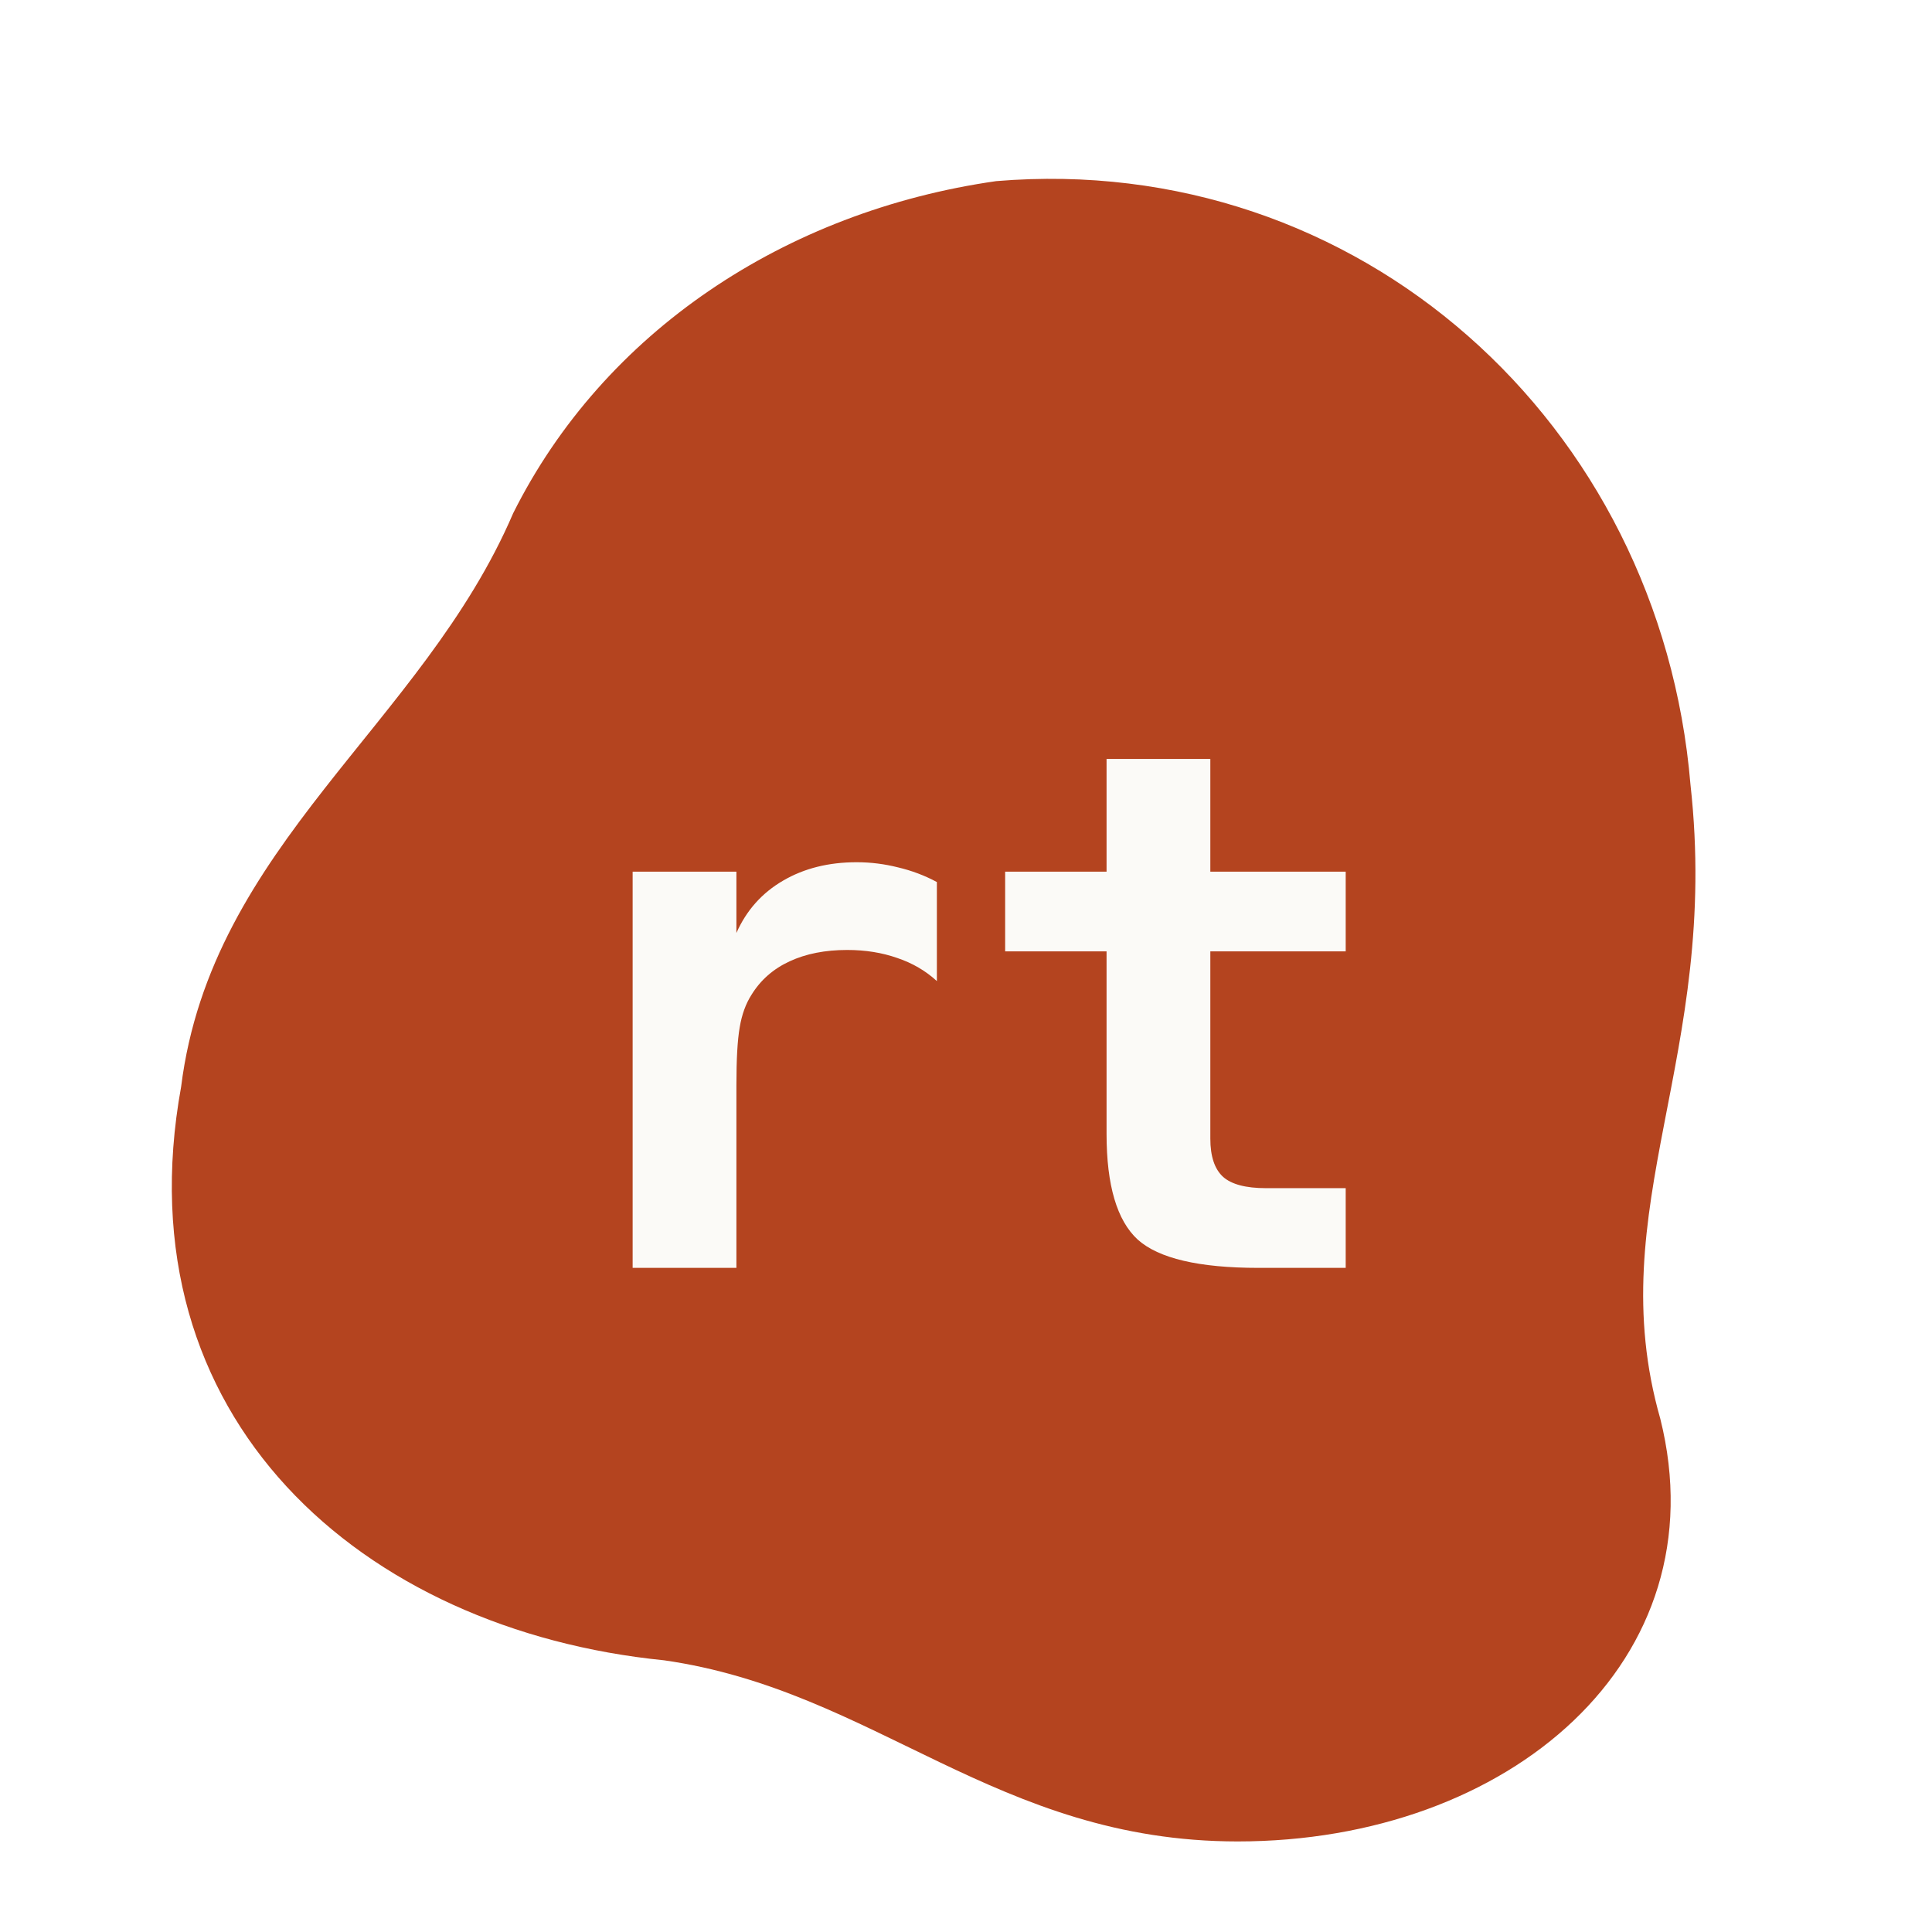
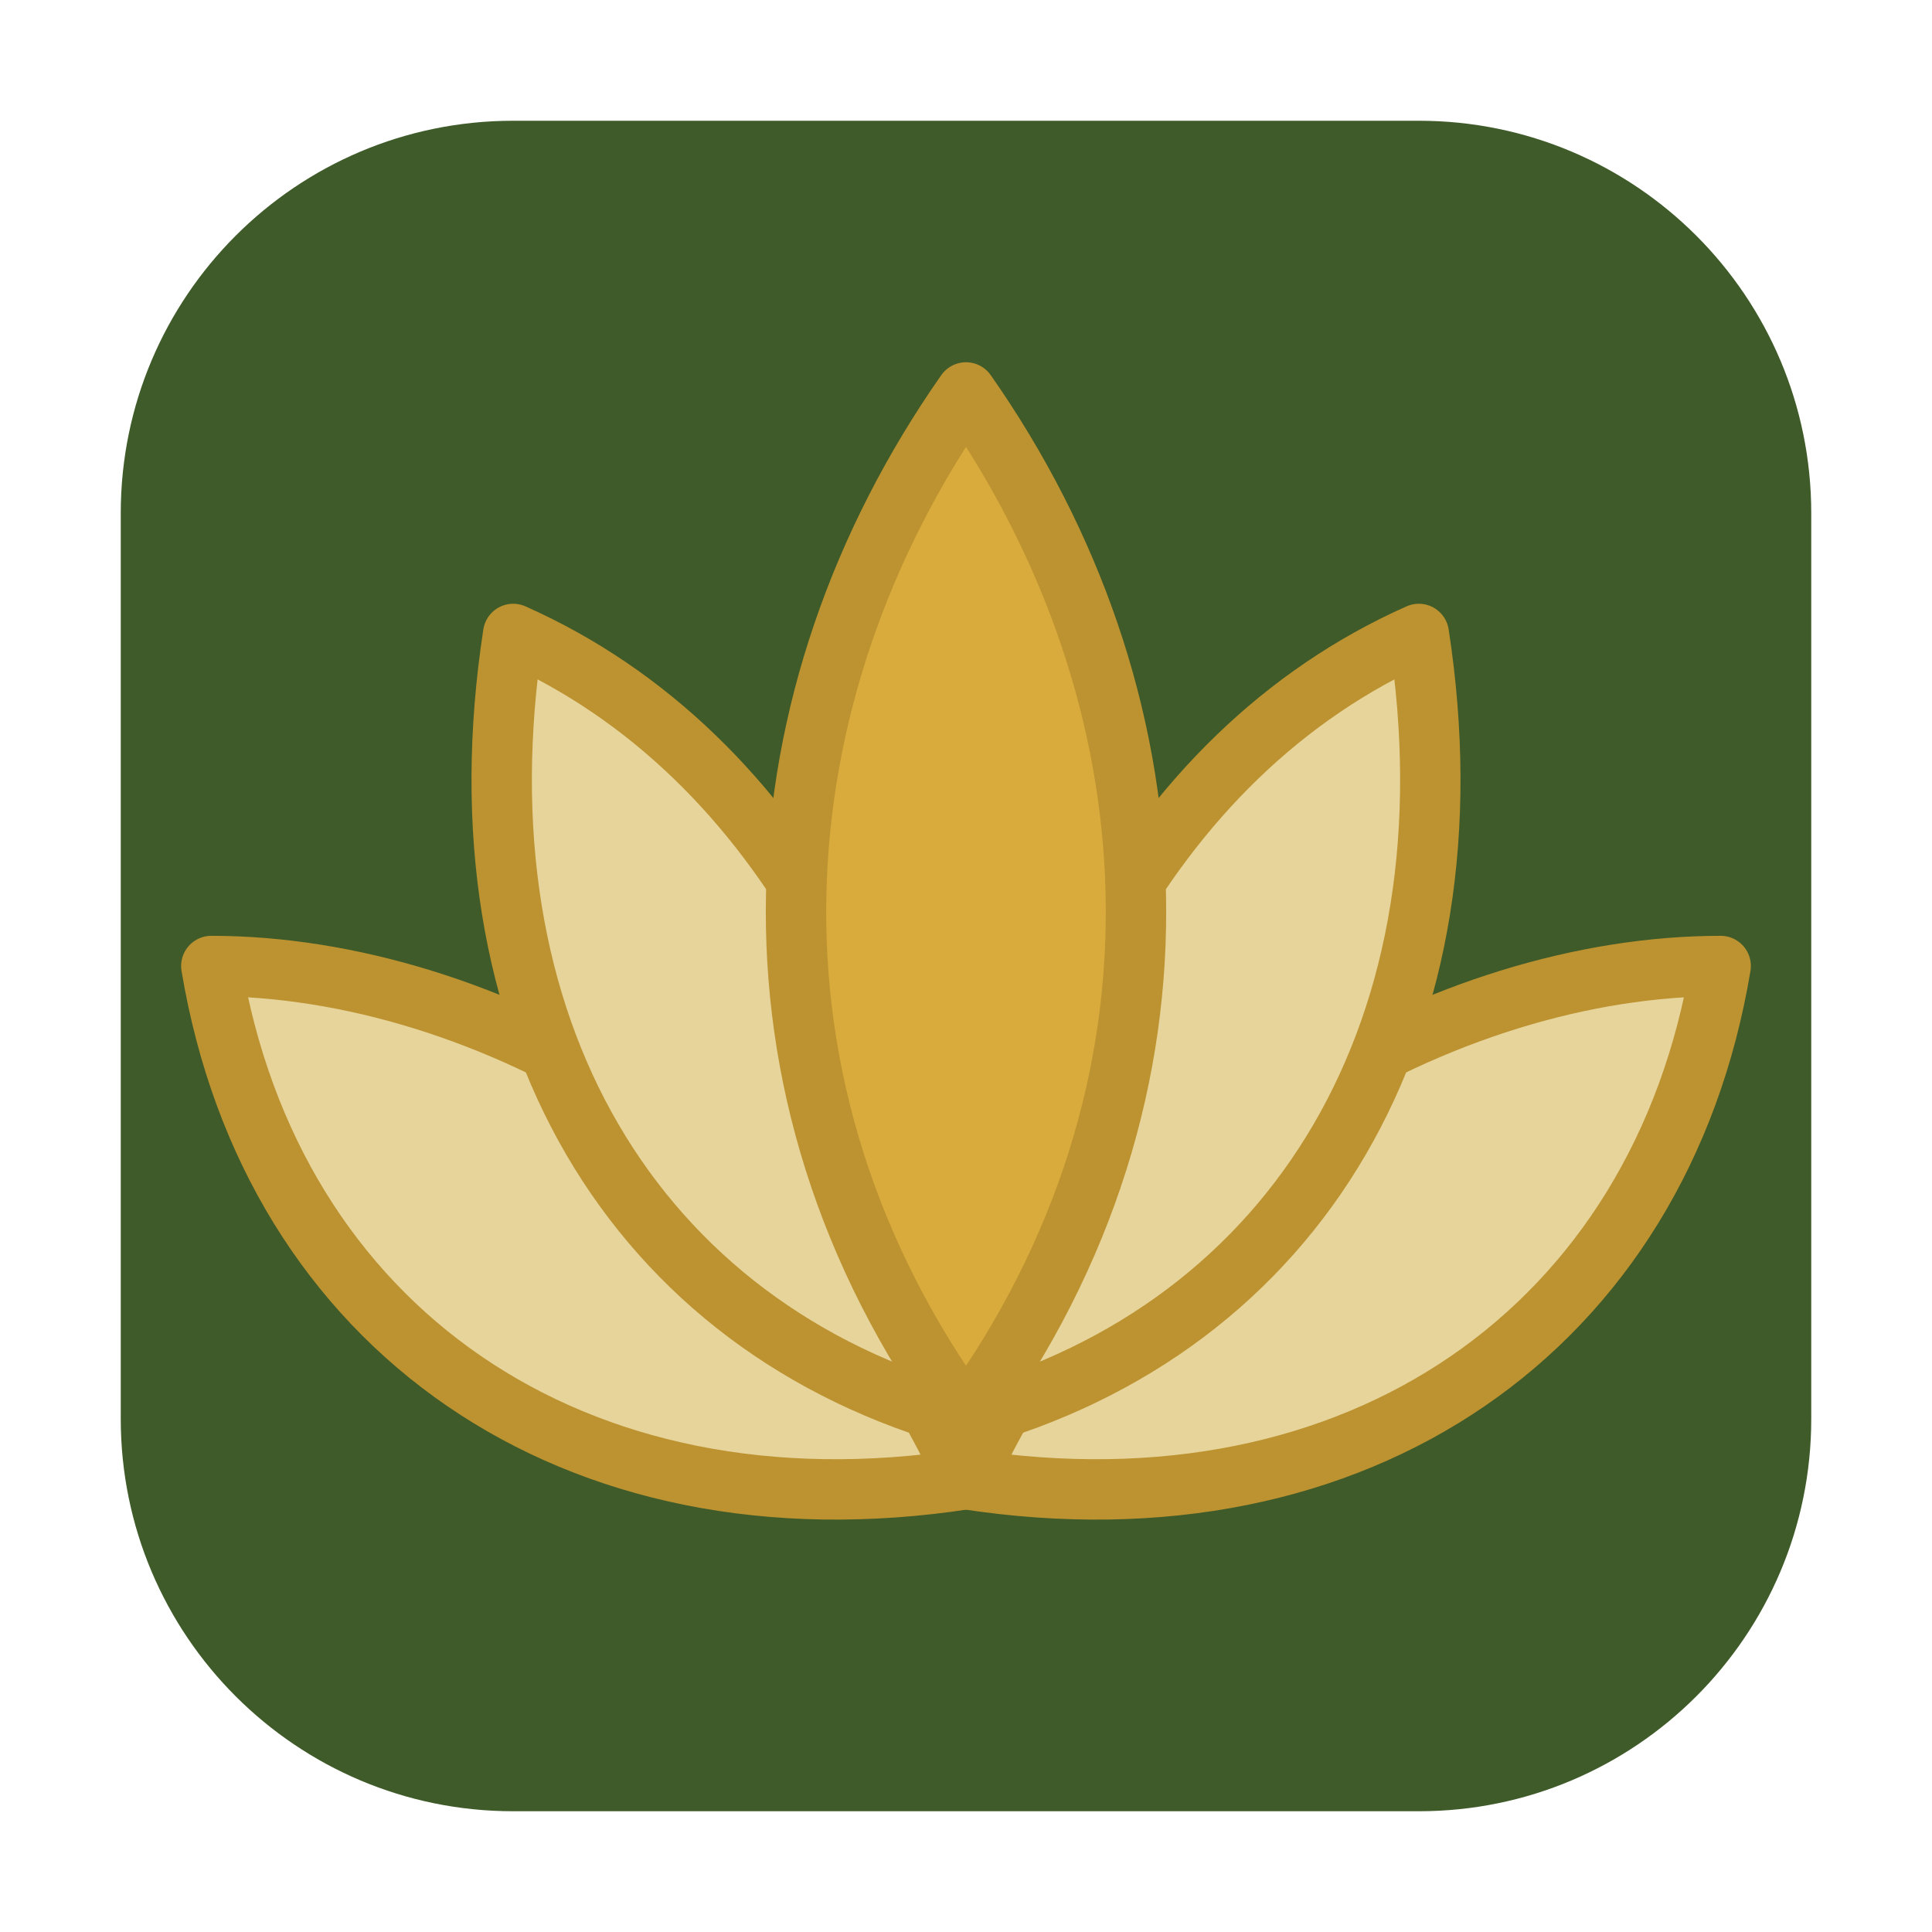
<svg xmlns="http://www.w3.org/2000/svg" viewBox="0 0 64 64">
-   <path fill="#b4441f" d="M33 6c12-1 22 8 23 20 1 9-3 14-1 21 2 8-5 14-14 14-8 0-12-5-19-6-10-1-18-8-16-19 1-8 8-12 11-19 3-6 9-10 16-11z" />
-   <text x="32" y="42" font-family="ui-monospace,Menlo,monospace" font-size="24" font-weight="700" text-anchor="middle" fill="#fbfaf7">rt</text>
+   <rect x="4" y="4" width="56" height="56" rx="13" fill="#3f5b29" />
+   <g fill="#e6d49a" stroke="#bd9230" stroke-width="2" stroke-linejoin="round">
+     <path d="M32 49C19 51 9 44 7 32c9 0 20 6 25 17z" />
+     <path d="M32 49c13 2 23-5 25-17-9 0-20 6-25 17z" />
+     <path d="M32 47C21 44 15 34 17 21c9 4 14 14 15 26z" />
+     <path d="M32 47c11-3 17-13 15-26-9 4-14 14-15 26z" />
+     <path d="M32 13c7 10 8 23 0 34-8-11-7-24 0-34z" fill="#d9ab3c" />
+   </g>
</svg>
